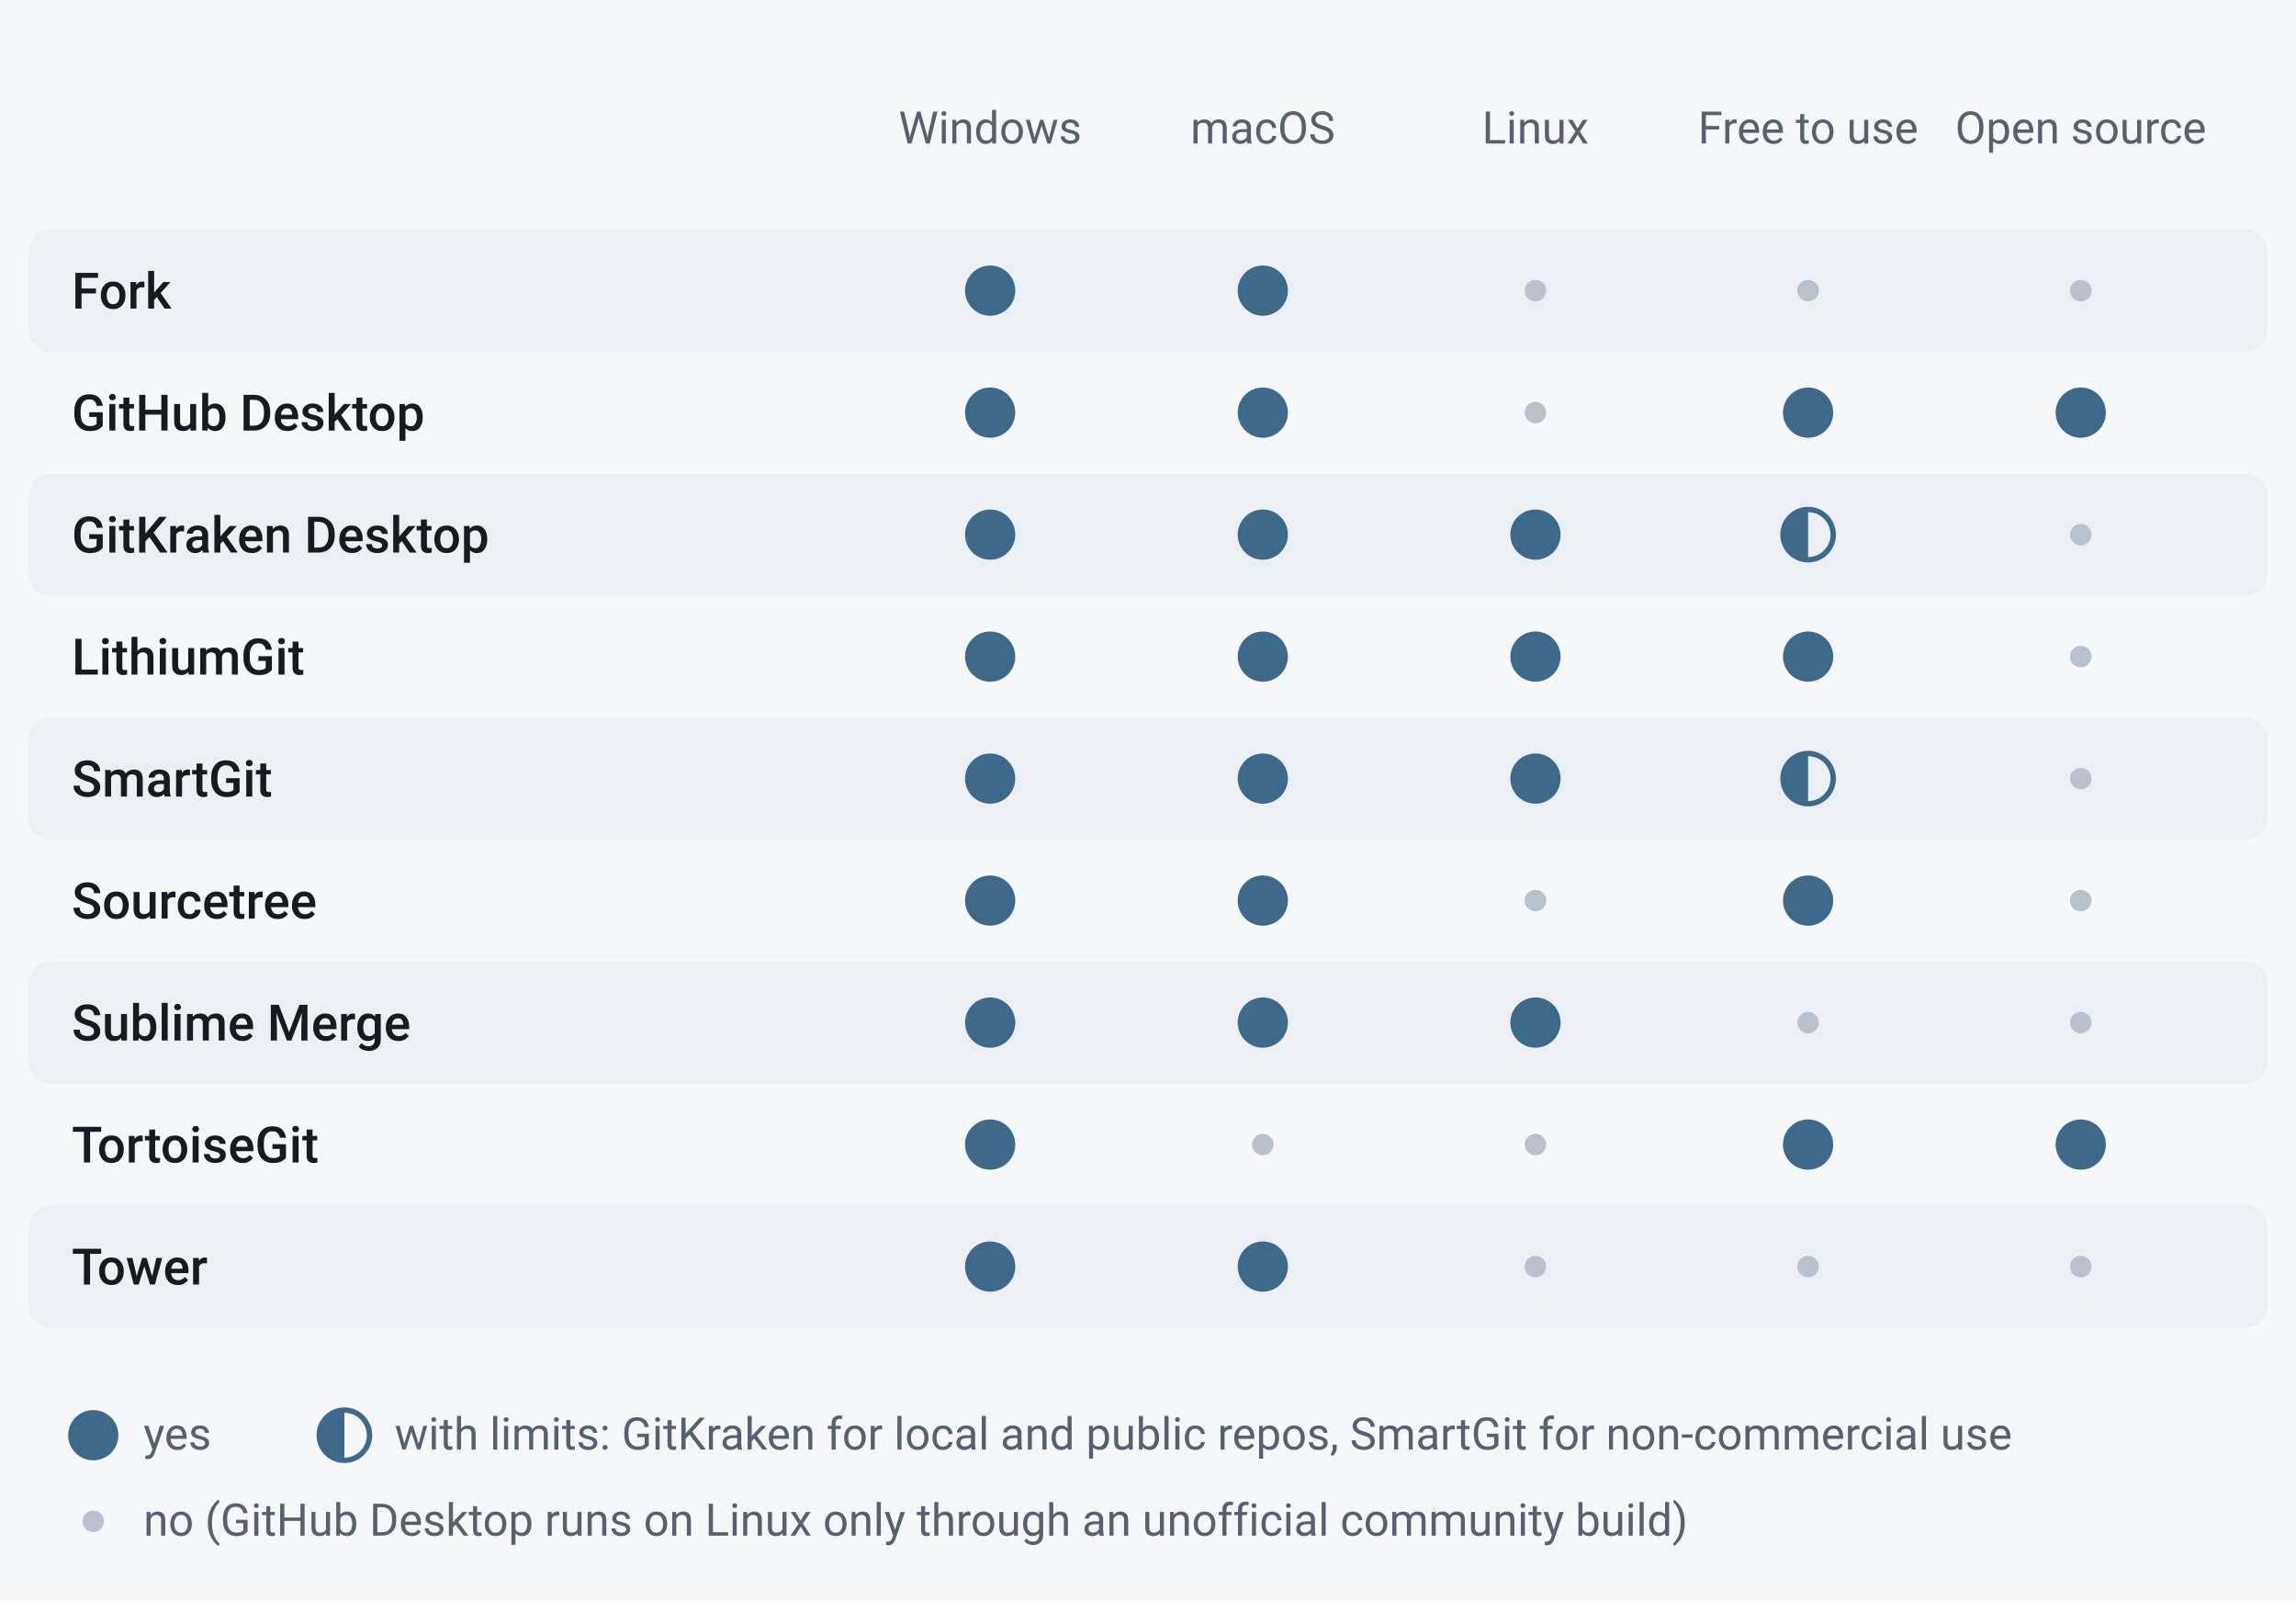
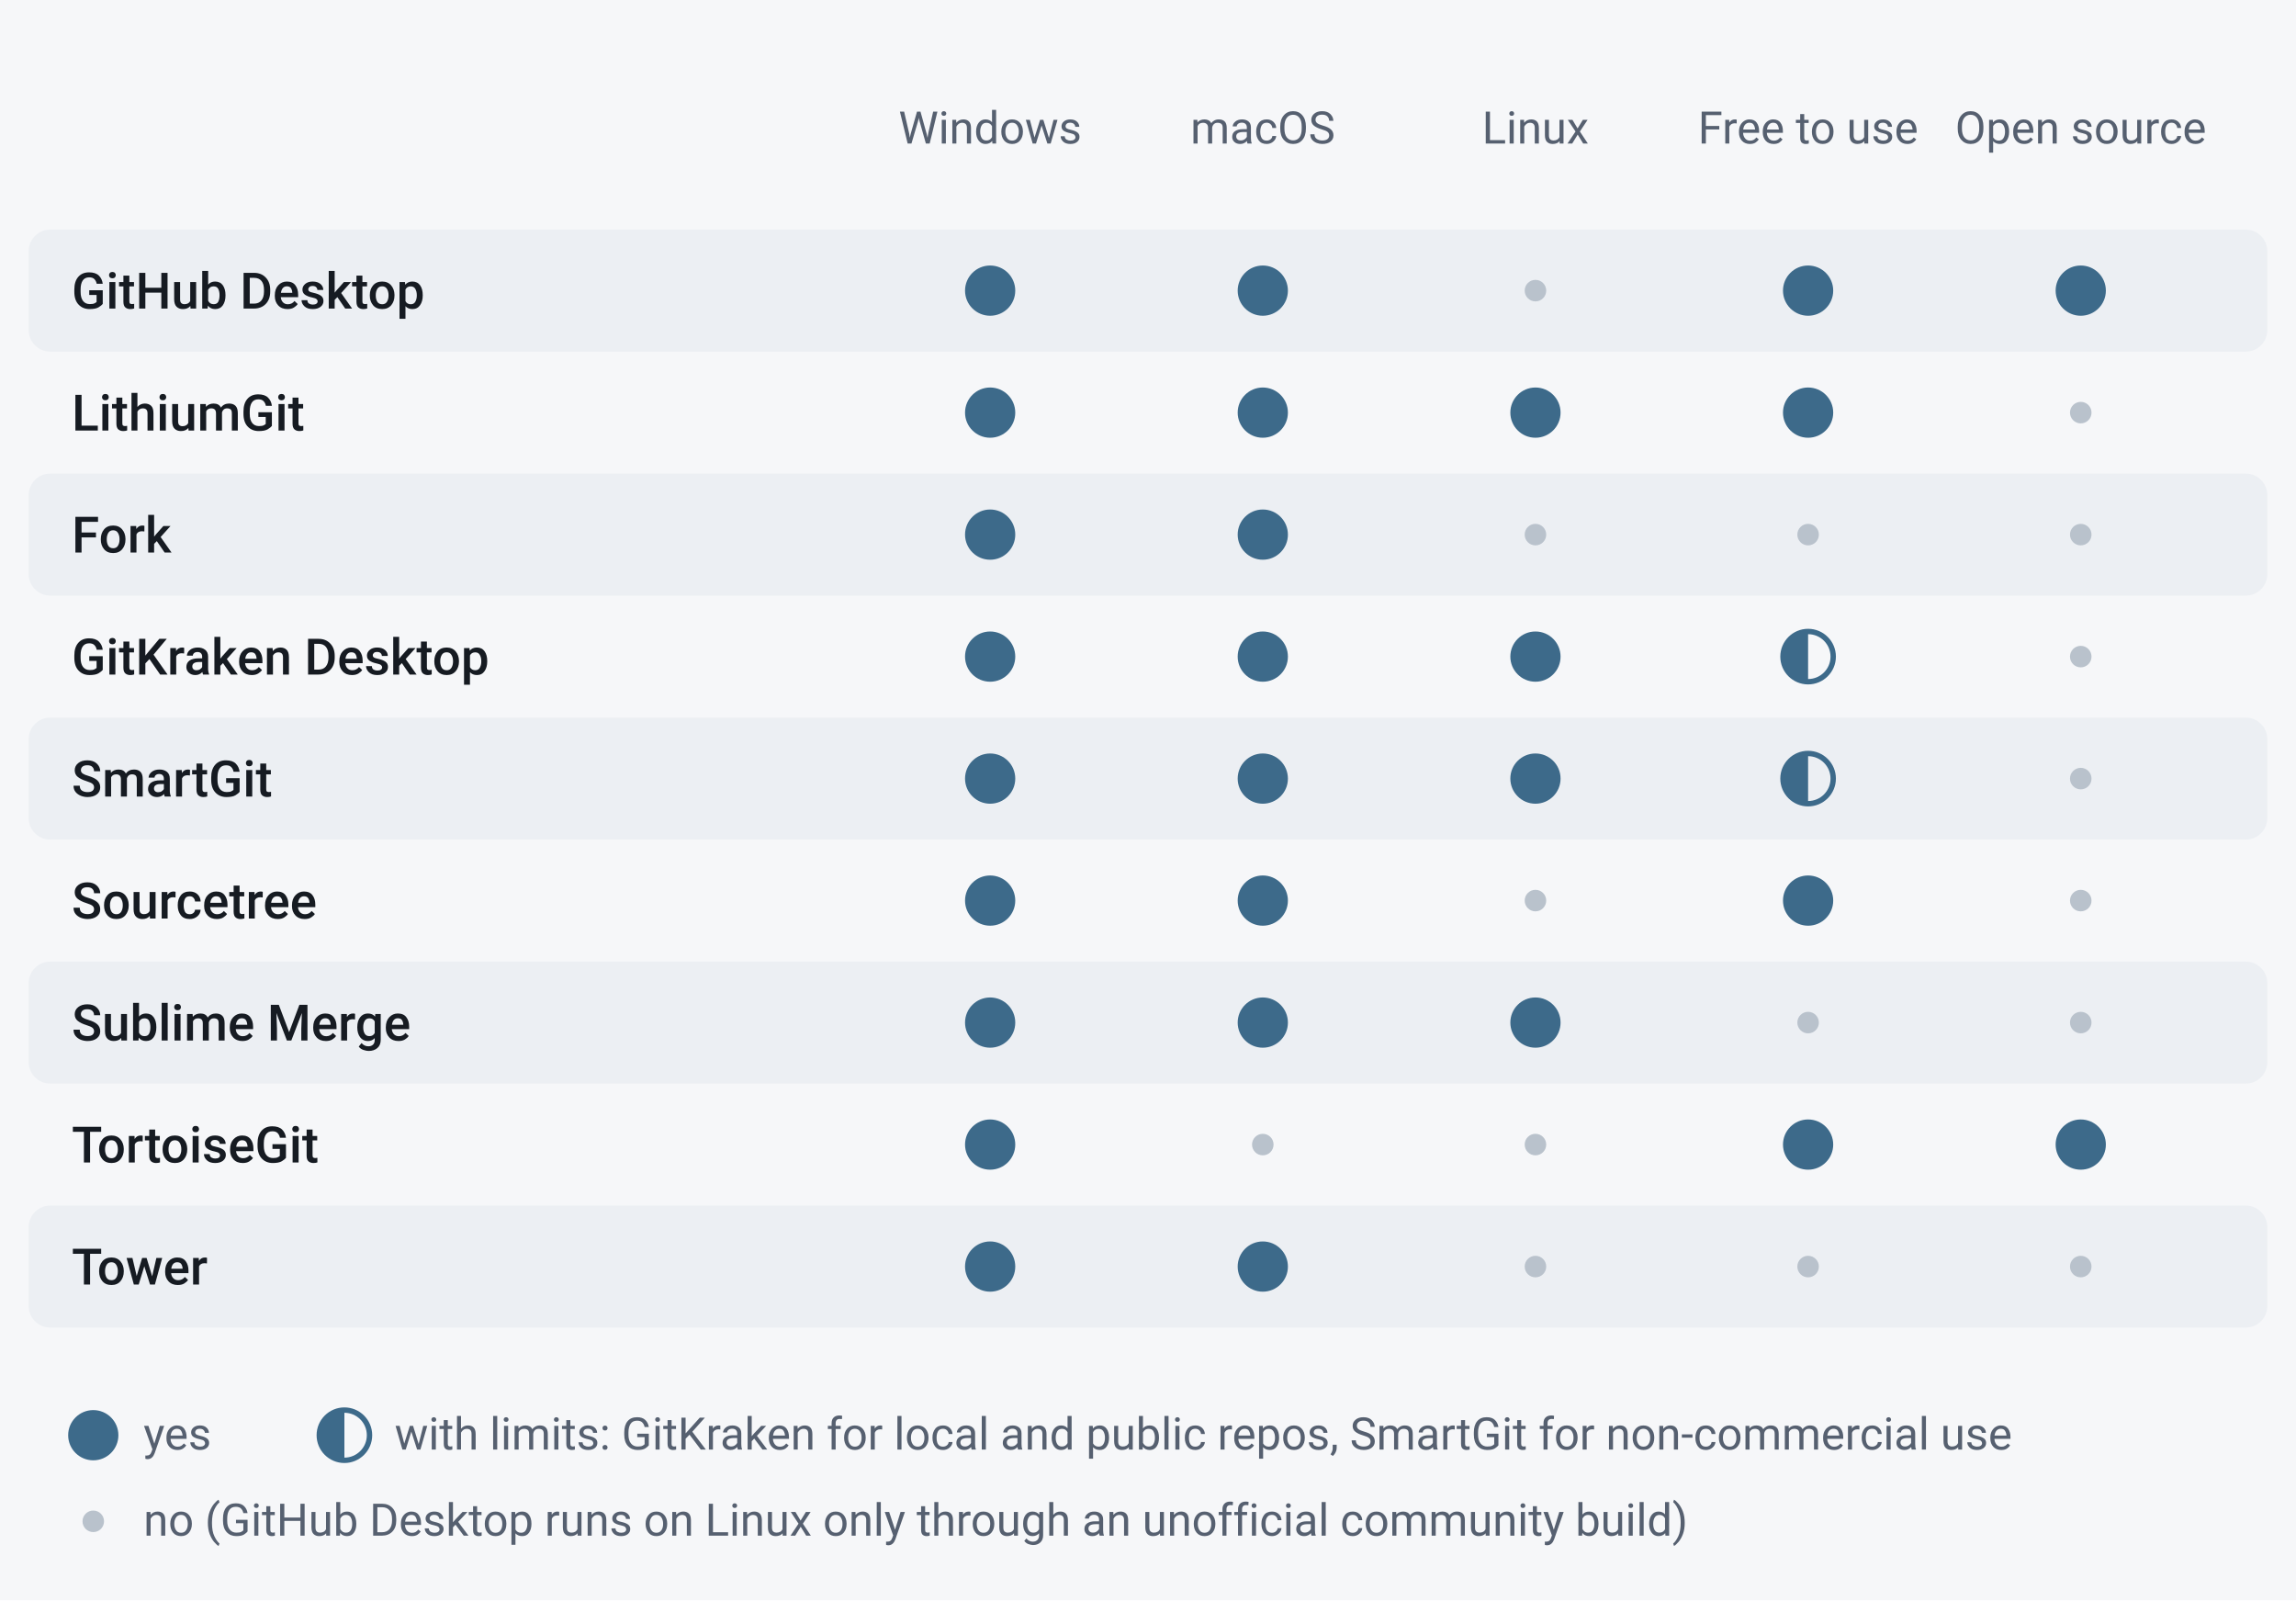
<svg xmlns="http://www.w3.org/2000/svg" viewBox="0 0 640 446" width="640" height="446" role="img" aria-labelledby="title desc">
  <style>
    .bg { fill: #f6f7f9; }
    .t { fill: #161b22; font: 500 14px ui-sans-serif, system-ui, -apple-system, "Segoe UI", Roboto, sans-serif; }
    .s { fill: #566070; font: 400 12.5px ui-sans-serif, system-ui, -apple-system, "Segoe UI", Roboto, sans-serif; }
    .stripe { fill: #eceff3; }
    .yes { fill: #3d6a8a; }
    .ring { fill: none; stroke: #3d6a8a; stroke-width: 1.5; }
    .no { fill: #b9c2cc; }
    @media (prefers-color-scheme: dark) {
      .bg { fill: #11151b; }
      .t { fill: #e7eaef; }
      .s { fill: #a4adba; }
      .stripe { fill: #171c23; }
      .yes { fill: #9cc1dc; }
      .ring { stroke: #9cc1dc; }
      .no { fill: #3a4450; }
    }
  </style>
  <rect class="bg" width="640" height="446" />
  <text class="s" x="276" y="40" text-anchor="middle">Windows</text>
  <text class="s" x="352" y="40" text-anchor="middle">macOS</text>
  <text class="s" x="428" y="40" text-anchor="middle">Linux</text>
  <text class="s" x="504" y="40" text-anchor="middle">Free to use</text>
  <text class="s" x="580" y="40" text-anchor="middle">Open source</text>
  <rect class="stripe" x="8" y="64" width="624" height="34" rx="6" />
-   <text class="t" x="20" y="86">Fork</text>
+   <text class="t" x="20" y="86">GitHub Desktop</text>
  <circle class="yes" cx="276" cy="81" r="7" />
  <circle class="yes" cx="352" cy="81" r="7" />
  <circle class="no" cx="428" cy="81" r="3" />
-   <circle class="no" cx="504" cy="81" r="3" />
-   <circle class="no" cx="580" cy="81" r="3" />
-   <text class="t" x="20" y="120">GitHub Desktop</text>
+   <circle class="yes" cx="504" cy="81" r="7" />
+   <circle class="yes" cx="580" cy="81" r="7" />
+   <text class="t" x="20" y="120">LithiumGit</text>
  <circle class="yes" cx="276" cy="115" r="7" />
  <circle class="yes" cx="352" cy="115" r="7" />
-   <circle class="no" cx="428" cy="115" r="3" />
+   <circle class="yes" cx="428" cy="115" r="7" />
  <circle class="yes" cx="504" cy="115" r="7" />
-   <circle class="yes" cx="580" cy="115" r="7" />
+   <circle class="no" cx="580" cy="115" r="3" />
  <rect class="stripe" x="8" y="132" width="624" height="34" rx="6" />
-   <text class="t" x="20" y="154">GitKraken Desktop</text>
+   <text class="t" x="20" y="154">Fork</text>
  <circle class="yes" cx="276" cy="149" r="7" />
  <circle class="yes" cx="352" cy="149" r="7" />
-   <circle class="yes" cx="428" cy="149" r="7" />
-   <circle class="ring" cx="504" cy="149" r="7" />
-   <path class="yes" d="M504 142 A7 7 0 0 0 504 156 Z" />
+   <circle class="no" cx="428" cy="149" r="3" />
+   <circle class="no" cx="504" cy="149" r="3" />
  <circle class="no" cx="580" cy="149" r="3" />
-   <text class="t" x="20" y="188">LithiumGit</text>
+   <text class="t" x="20" y="188">GitKraken Desktop</text>
  <circle class="yes" cx="276" cy="183" r="7" />
  <circle class="yes" cx="352" cy="183" r="7" />
  <circle class="yes" cx="428" cy="183" r="7" />
-   <circle class="yes" cx="504" cy="183" r="7" />
+   <circle class="ring" cx="504" cy="183" r="7" />
+   <path class="yes" d="M504 176 A7 7 0 0 0 504 190 Z" />
  <circle class="no" cx="580" cy="183" r="3" />
  <rect class="stripe" x="8" y="200" width="624" height="34" rx="6" />
  <text class="t" x="20" y="222">SmartGit</text>
  <circle class="yes" cx="276" cy="217" r="7" />
  <circle class="yes" cx="352" cy="217" r="7" />
  <circle class="yes" cx="428" cy="217" r="7" />
  <circle class="ring" cx="504" cy="217" r="7" />
  <path class="yes" d="M504 210 A7 7 0 0 0 504 224 Z" />
  <circle class="no" cx="580" cy="217" r="3" />
  <text class="t" x="20" y="256">Sourcetree</text>
  <circle class="yes" cx="276" cy="251" r="7" />
  <circle class="yes" cx="352" cy="251" r="7" />
  <circle class="no" cx="428" cy="251" r="3" />
  <circle class="yes" cx="504" cy="251" r="7" />
  <circle class="no" cx="580" cy="251" r="3" />
  <rect class="stripe" x="8" y="268" width="624" height="34" rx="6" />
  <text class="t" x="20" y="290">Sublime Merge</text>
  <circle class="yes" cx="276" cy="285" r="7" />
  <circle class="yes" cx="352" cy="285" r="7" />
  <circle class="yes" cx="428" cy="285" r="7" />
  <circle class="no" cx="504" cy="285" r="3" />
  <circle class="no" cx="580" cy="285" r="3" />
  <text class="t" x="20" y="324">TortoiseGit</text>
  <circle class="yes" cx="276" cy="319" r="7" />
  <circle class="no" cx="352" cy="319" r="3" />
  <circle class="no" cx="428" cy="319" r="3" />
  <circle class="yes" cx="504" cy="319" r="7" />
  <circle class="yes" cx="580" cy="319" r="7" />
  <rect class="stripe" x="8" y="336" width="624" height="34" rx="6" />
  <text class="t" x="20" y="358">Tower</text>
  <circle class="yes" cx="276" cy="353" r="7" />
  <circle class="yes" cx="352" cy="353" r="7" />
  <circle class="no" cx="428" cy="353" r="3" />
  <circle class="no" cx="504" cy="353" r="3" />
  <circle class="no" cx="580" cy="353" r="3" />
  <circle class="yes" cx="26" cy="400" r="7" />
  <text class="s" x="40" y="404">yes</text>
  <circle class="ring" cx="96" cy="400" r="7" />
  <path class="yes" d="M96 393 A7 7 0 0 0 96 407 Z" />
  <text class="s" x="110" y="404">with limits: GitKraken for local and public repos, SmartGit for non-commercial use</text>
  <circle class="no" cx="26" cy="424" r="3" />
  <text class="s" x="40" y="428">no (GitHub Desktop runs on Linux only through an unofficial community build)</text>
</svg>
